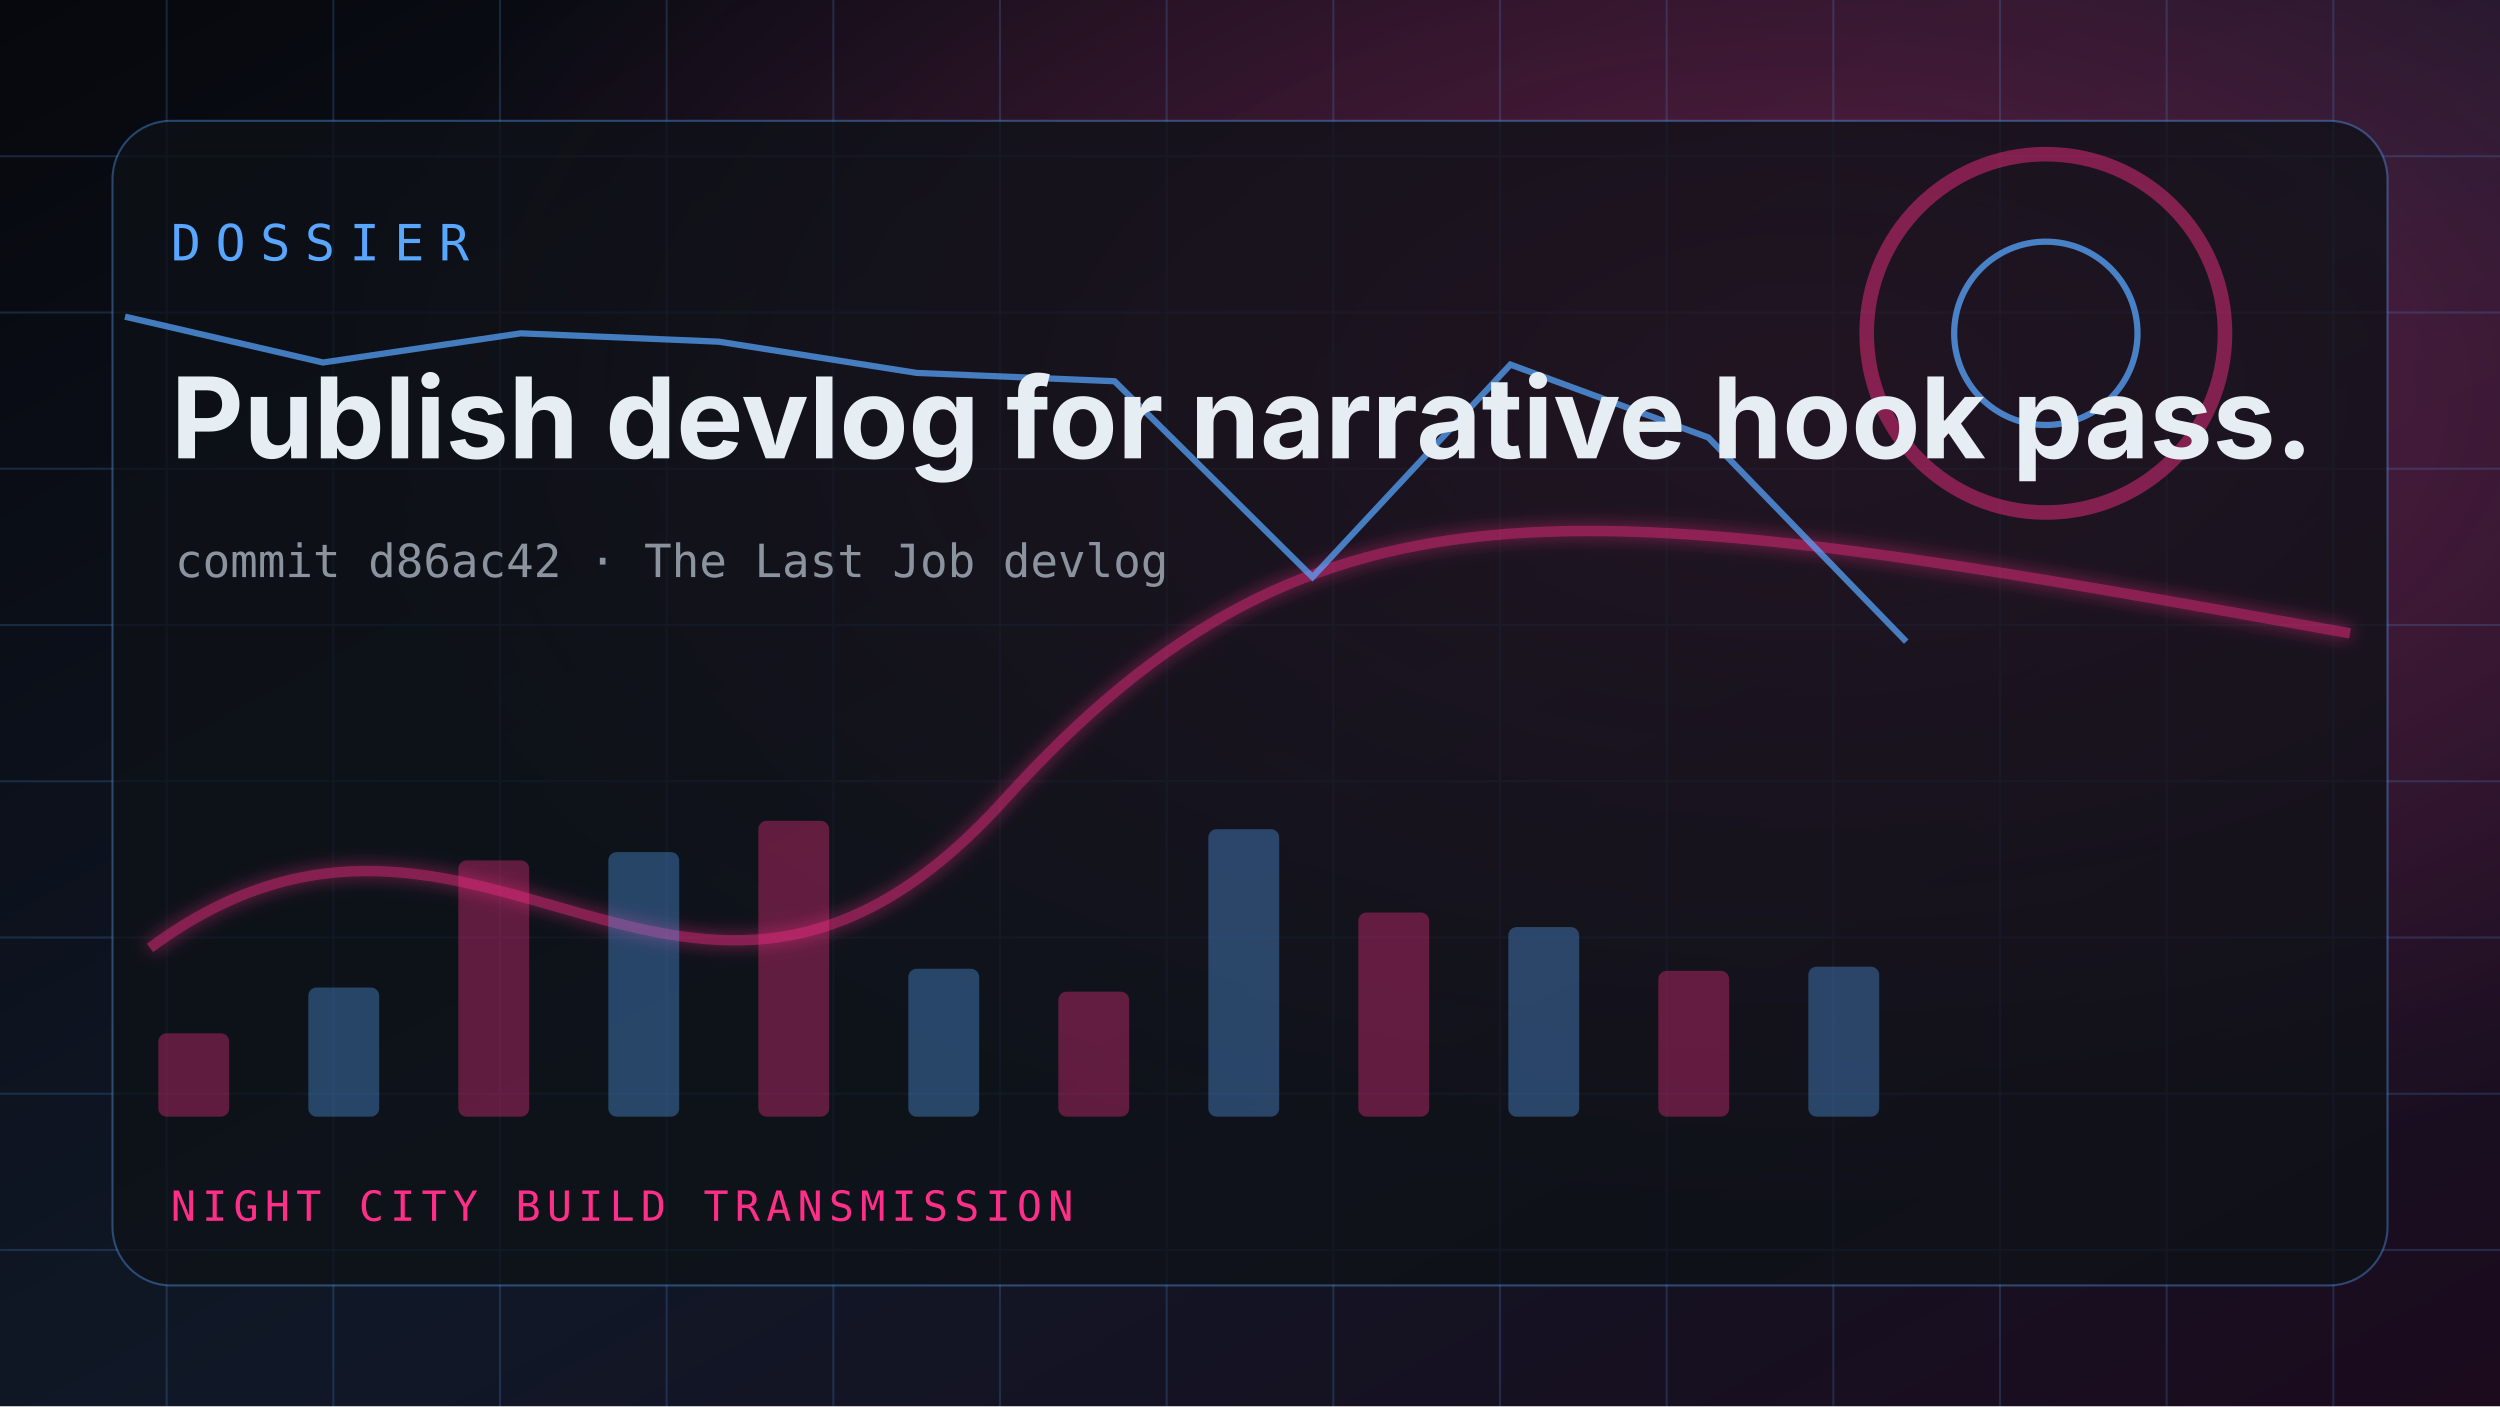
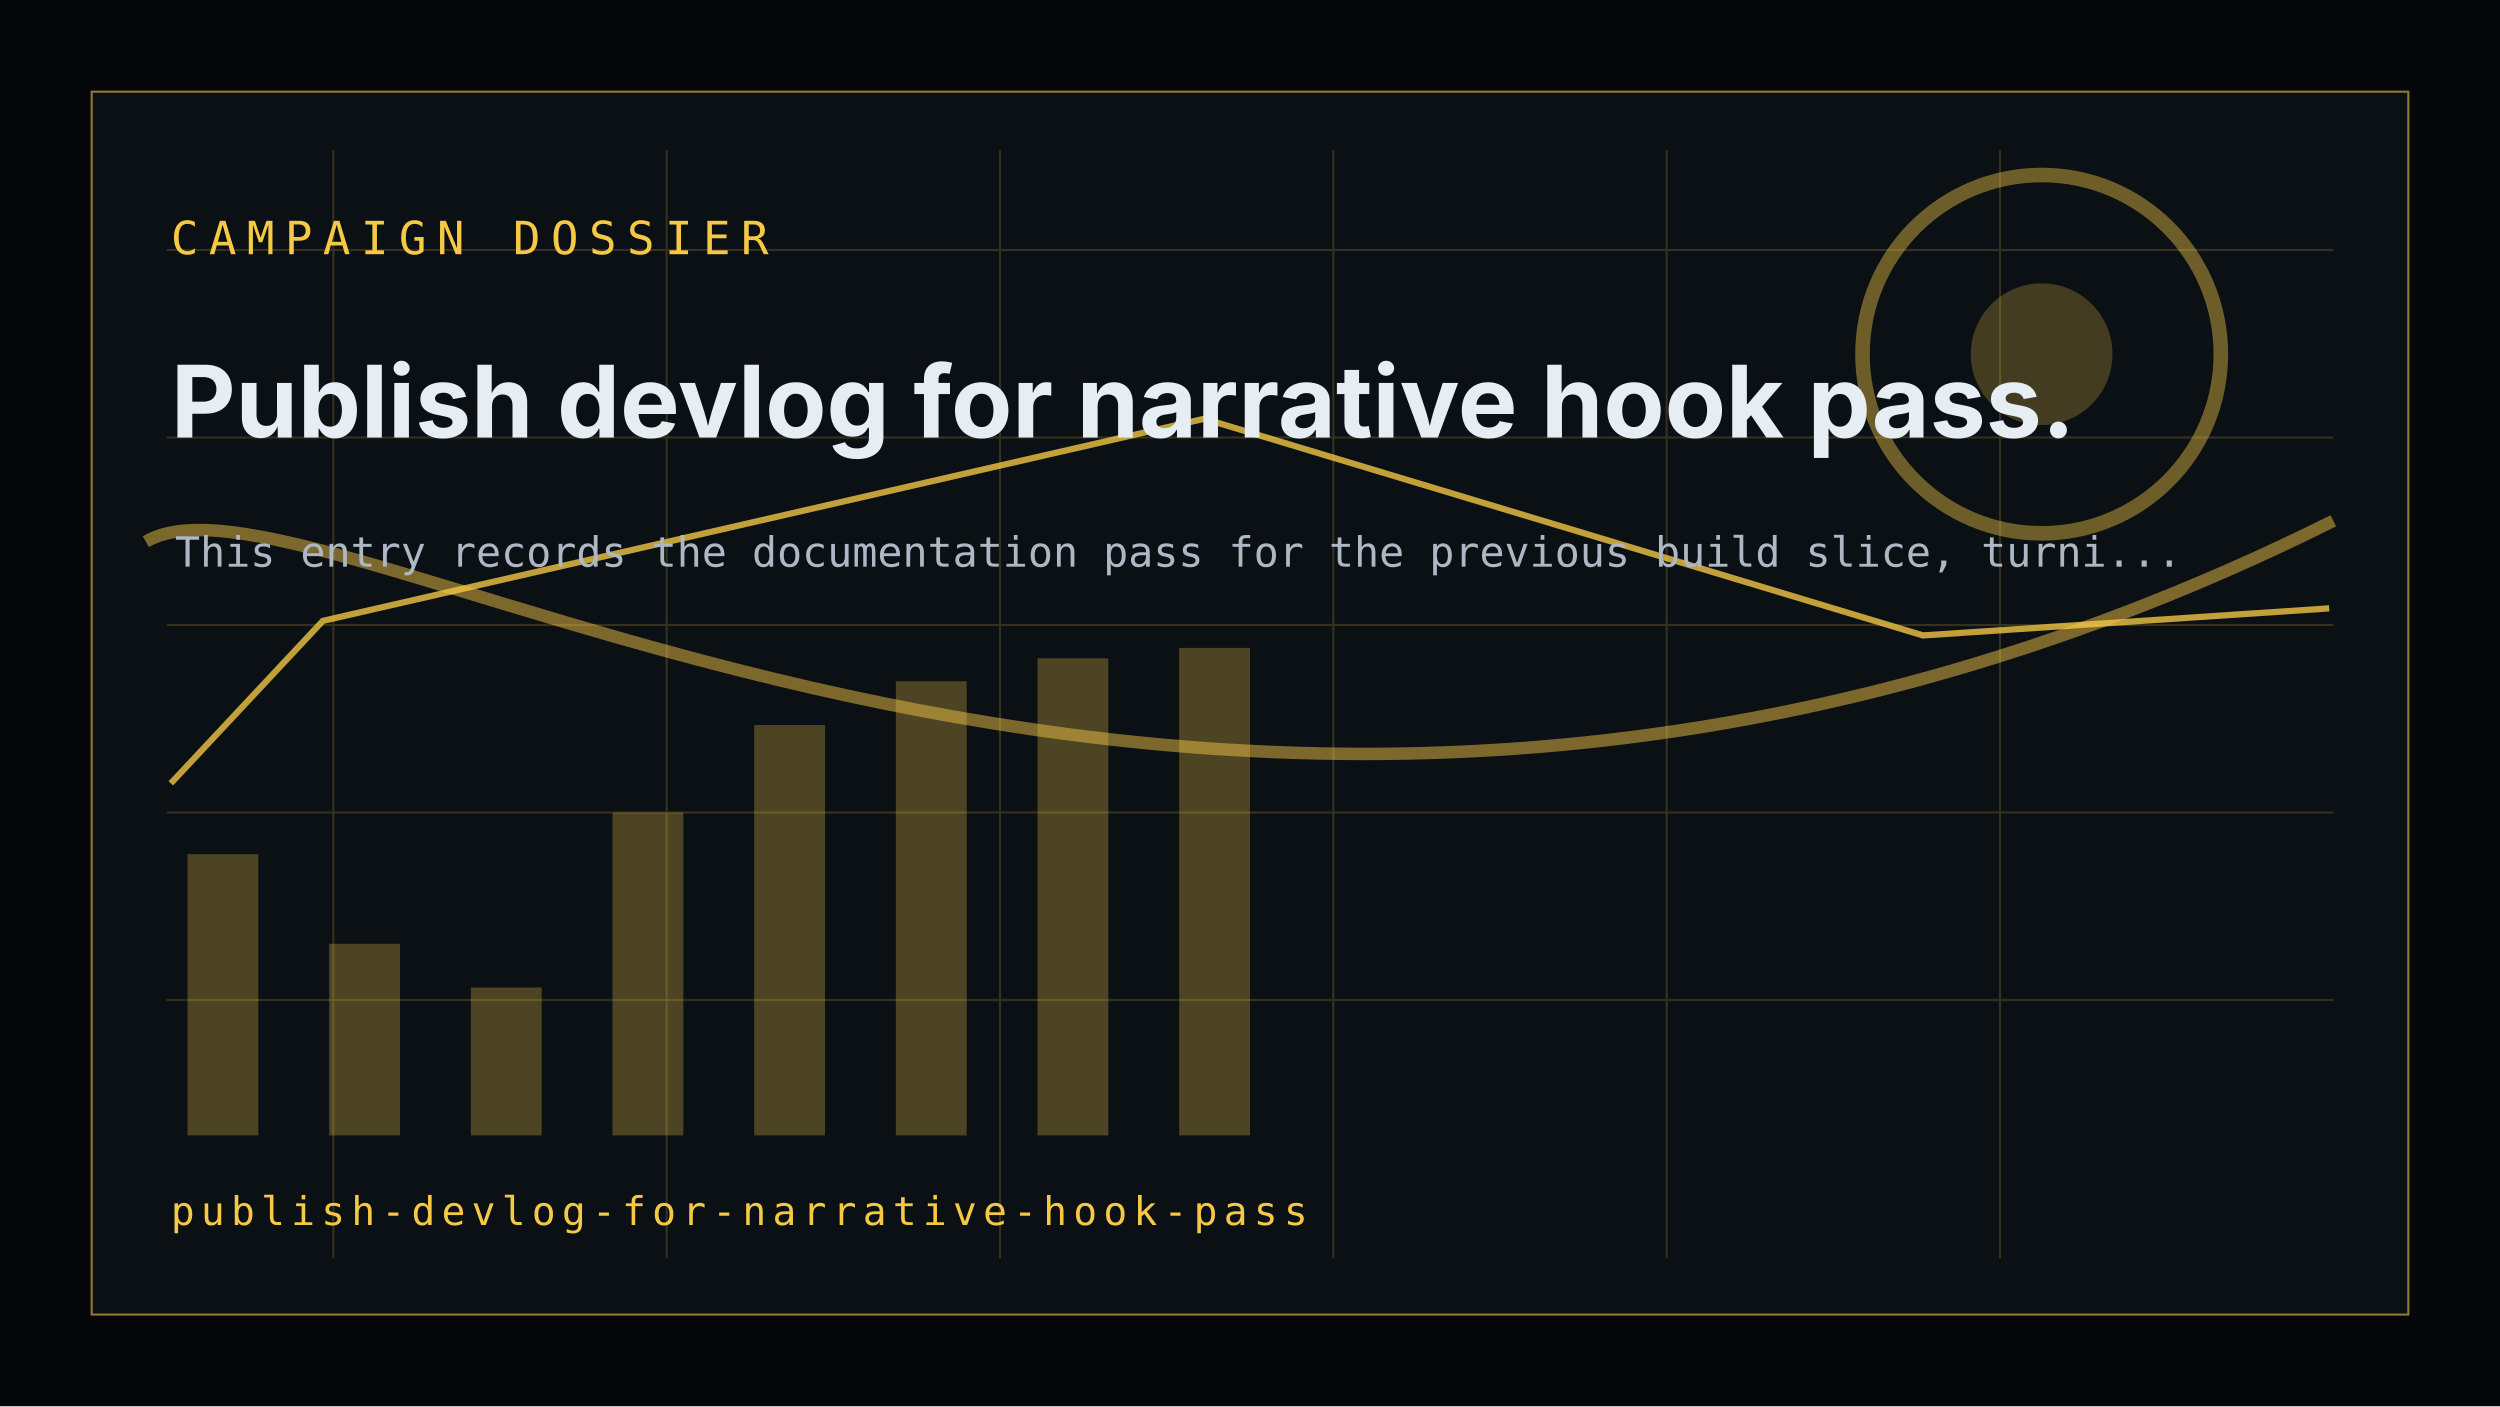
- <svg xmlns="http://www.w3.org/2000/svg" width="1200" height="675" viewBox="0 0 1200 675" role="img" aria-label="Illustration for Publish devlog for narrative hook pass.">
-   <defs>
-     <linearGradient id="bg" x1="0" y1="0" x2="1" y2="1">
-       <stop offset="0" stop-color="#07080d" />
-       <stop offset="0.54" stop-color="#101827" />
-       <stop offset="1" stop-color="#1b0b1d" />
-     </linearGradient>
-     <radialGradient id="pulse" cx="72%" cy="28%" r="58%">
-       <stop offset="0" stop-color="#ff2e88" stop-opacity="0.34" />
-       <stop offset="1" stop-color="#ff2e88" stop-opacity="0" />
-     </radialGradient>
-     <filter id="glow">
-       <feGaussianBlur stdDeviation="4" result="blur" />
-       <feMerge>
-         <feMergeNode in="blur" />
-         <feMergeNode in="SourceGraphic" />
-       </feMerge>
-     </filter>
-   </defs>
-   <rect width="1200" height="675" fill="url(#bg)" />
-   <rect width="1200" height="675" fill="url(#pulse)" />
-   <g opacity="0.18" stroke="#58a6ff" stroke-width="1">
-     <line x1="80" y1="0" x2="80" y2="675" />
-     <line x1="160" y1="0" x2="160" y2="675" />
-     <line x1="240" y1="0" x2="240" y2="675" />
-     <line x1="320" y1="0" x2="320" y2="675" />
-     <line x1="400" y1="0" x2="400" y2="675" />
-     <line x1="480" y1="0" x2="480" y2="675" />
-     <line x1="560" y1="0" x2="560" y2="675" />
-     <line x1="640" y1="0" x2="640" y2="675" />
-     <line x1="720" y1="0" x2="720" y2="675" />
-     <line x1="800" y1="0" x2="800" y2="675" />
-     <line x1="880" y1="0" x2="880" y2="675" />
-     <line x1="960" y1="0" x2="960" y2="675" />
-     <line x1="1040" y1="0" x2="1040" y2="675" />
-     <line x1="1120" y1="0" x2="1120" y2="675" />
-     <line x1="0" y1="75" x2="1200" y2="75" />
-     <line x1="0" y1="150" x2="1200" y2="150" />
-     <line x1="0" y1="225" x2="1200" y2="225" />
-     <line x1="0" y1="300" x2="1200" y2="300" />
-     <line x1="0" y1="375" x2="1200" y2="375" />
-     <line x1="0" y1="450" x2="1200" y2="450" />
-     <line x1="0" y1="525" x2="1200" y2="525" />
-     <line x1="0" y1="600" x2="1200" y2="600" />
+ <svg xmlns="http://www.w3.org/2000/svg" width="1200" height="675" viewBox="0 0 1200 675" role="img" aria-label="Devlog illustration for Publish devlog for narrative hook pass.">
+   <rect width="1200" height="675" fill="#05070a" />
+   <rect x="44" y="44" width="1112" height="587" fill="#0b1015" stroke="#f6c945" stroke-opacity="0.58" />
+   <g opacity="0.18" stroke="#f6c945" stroke-width="1">
+     <path d="M80 120 H1120 M80 210 H1120 M80 300 H1120 M80 390 H1120 M80 480 H1120" />
+     <path d="M160 72 V604 M320 72 V604 M480 72 V604 M640 72 V604 M800 72 V604 M960 72 V604" />
  </g>
-   <rect x="54" y="58" width="1092" height="559" rx="28" fill="#0d1117" opacity="0.76" stroke="#58a6ff" stroke-opacity="0.5" />
-   <path d="M72 455 C230 338 330 552 482 384 S760 238 1128 304" fill="none" stroke="#ff2e88" stroke-width="5" opacity="0.5" filter="url(#glow)" />
-   <polyline points="60,152 155,174 250,160 345,164 440,179 535,183 630,277 725,175 820,210 915,308" fill="none" stroke="#58a6ff" stroke-width="3" opacity="0.72" />
-   <rect x="76" y="496" width="34" height="40" rx="4" fill="#ff2e88" opacity="0.34" />
-   <rect x="148" y="474" width="34" height="62" rx="4" fill="#58a6ff" opacity="0.34" />
-   <rect x="220" y="413" width="34" height="123" rx="4" fill="#ff2e88" opacity="0.34" />
-   <rect x="292" y="409" width="34" height="127" rx="4" fill="#58a6ff" opacity="0.34" />
-   <rect x="364" y="394" width="34" height="142" rx="4" fill="#ff2e88" opacity="0.34" />
-   <rect x="436" y="465" width="34" height="71" rx="4" fill="#58a6ff" opacity="0.34" />
-   <rect x="508" y="476" width="34" height="60" rx="4" fill="#ff2e88" opacity="0.34" />
-   <rect x="580" y="398" width="34" height="138" rx="4" fill="#58a6ff" opacity="0.34" />
-   <rect x="652" y="438" width="34" height="98" rx="4" fill="#ff2e88" opacity="0.34" />
-   <rect x="724" y="445" width="34" height="91" rx="4" fill="#58a6ff" opacity="0.34" />
-   <rect x="796" y="466" width="34" height="70" rx="4" fill="#ff2e88" opacity="0.34" />
-   <rect x="868" y="464" width="34" height="72" rx="4" fill="#58a6ff" opacity="0.34" />
-   <circle cx="982" cy="160" r="86" fill="none" stroke="#ff2e88" stroke-width="7" opacity="0.45" />
-   <circle cx="982" cy="160" r="44" fill="none" stroke="#58a6ff" stroke-width="3" opacity="0.75" />
-   <text x="82" y="125" fill="#58a6ff" font-family="ui-monospace, SFMono-Regular, Menlo, monospace" font-size="24" letter-spacing="7">DOSSIER</text>
-   <text x="82" y="220" fill="#e6edf3" font-family="Inter, system-ui, sans-serif" font-size="54" font-weight="700">Publish devlog for narrative hook pass.</text>
-   <text x="84" y="277" fill="#8b949e" font-family="ui-monospace, SFMono-Regular, Menlo, monospace" font-size="22">commit d86ac42 · The Last Job devlog</text>
-   <text x="82" y="586" fill="#ff2e88" font-family="ui-monospace, SFMono-Regular, Menlo, monospace" font-size="20" letter-spacing="3">NIGHT CITY BUILD TRANSMISSION</text>
+   <path d="M70 260 C 155 210, 578 520, 1120 250" fill="none" stroke="#f6c945" stroke-width="6" opacity="0.48" />
+   <polyline points="82,376 155,298 578,201 923,305 1118,292" fill="none" stroke="#f6c945" stroke-width="3" opacity="0.78" />
+   <rect x="90" y="410" width="34" height="135" fill="#f6c945" opacity="0.28" />
+   <rect x="158" y="453" width="34" height="92" fill="#f6c945" opacity="0.28" />
+   <rect x="226" y="474" width="34" height="71" fill="#f6c945" opacity="0.28" />
+   <rect x="294" y="390" width="34" height="155" fill="#f6c945" opacity="0.28" />
+   <rect x="362" y="348" width="34" height="197" fill="#f6c945" opacity="0.28" />
+   <rect x="430" y="327" width="34" height="218" fill="#f6c945" opacity="0.28" />
+   <rect x="498" y="316" width="34" height="229" fill="#f6c945" opacity="0.28" />
+   <rect x="566" y="311" width="34" height="234" fill="#f6c945" opacity="0.28" />
+   <circle cx="980" cy="170" r="86" fill="none" stroke="#f6c945" stroke-width="7" opacity="0.42" />
+   <circle cx="980" cy="170" r="34" fill="#f6c945" opacity="0.24" />
+   <text x="82" y="122" fill="#f6c945" font-family="ui-monospace, SFMono-Regular, Menlo, monospace" font-size="22" letter-spacing="5">CAMPAIGN DOSSIER</text>
+   <text x="82" y="210" fill="#e6edf3" font-family="Inter, system-ui, sans-serif" font-size="48" font-weight="700">Publish devlog for narrative hook pass.</text>
+   <text x="84" y="272" fill="#aeb8c5" font-family="ui-monospace, SFMono-Regular, Menlo, monospace" font-size="20">This entry records the documentation pass for the previous build slice, turni...</text>
+   <text x="82" y="588" fill="#f6c945" font-family="ui-monospace, SFMono-Regular, Menlo, monospace" font-size="19" letter-spacing="3">publish-devlog-for-narrative-hook-pass</text>
</svg>
